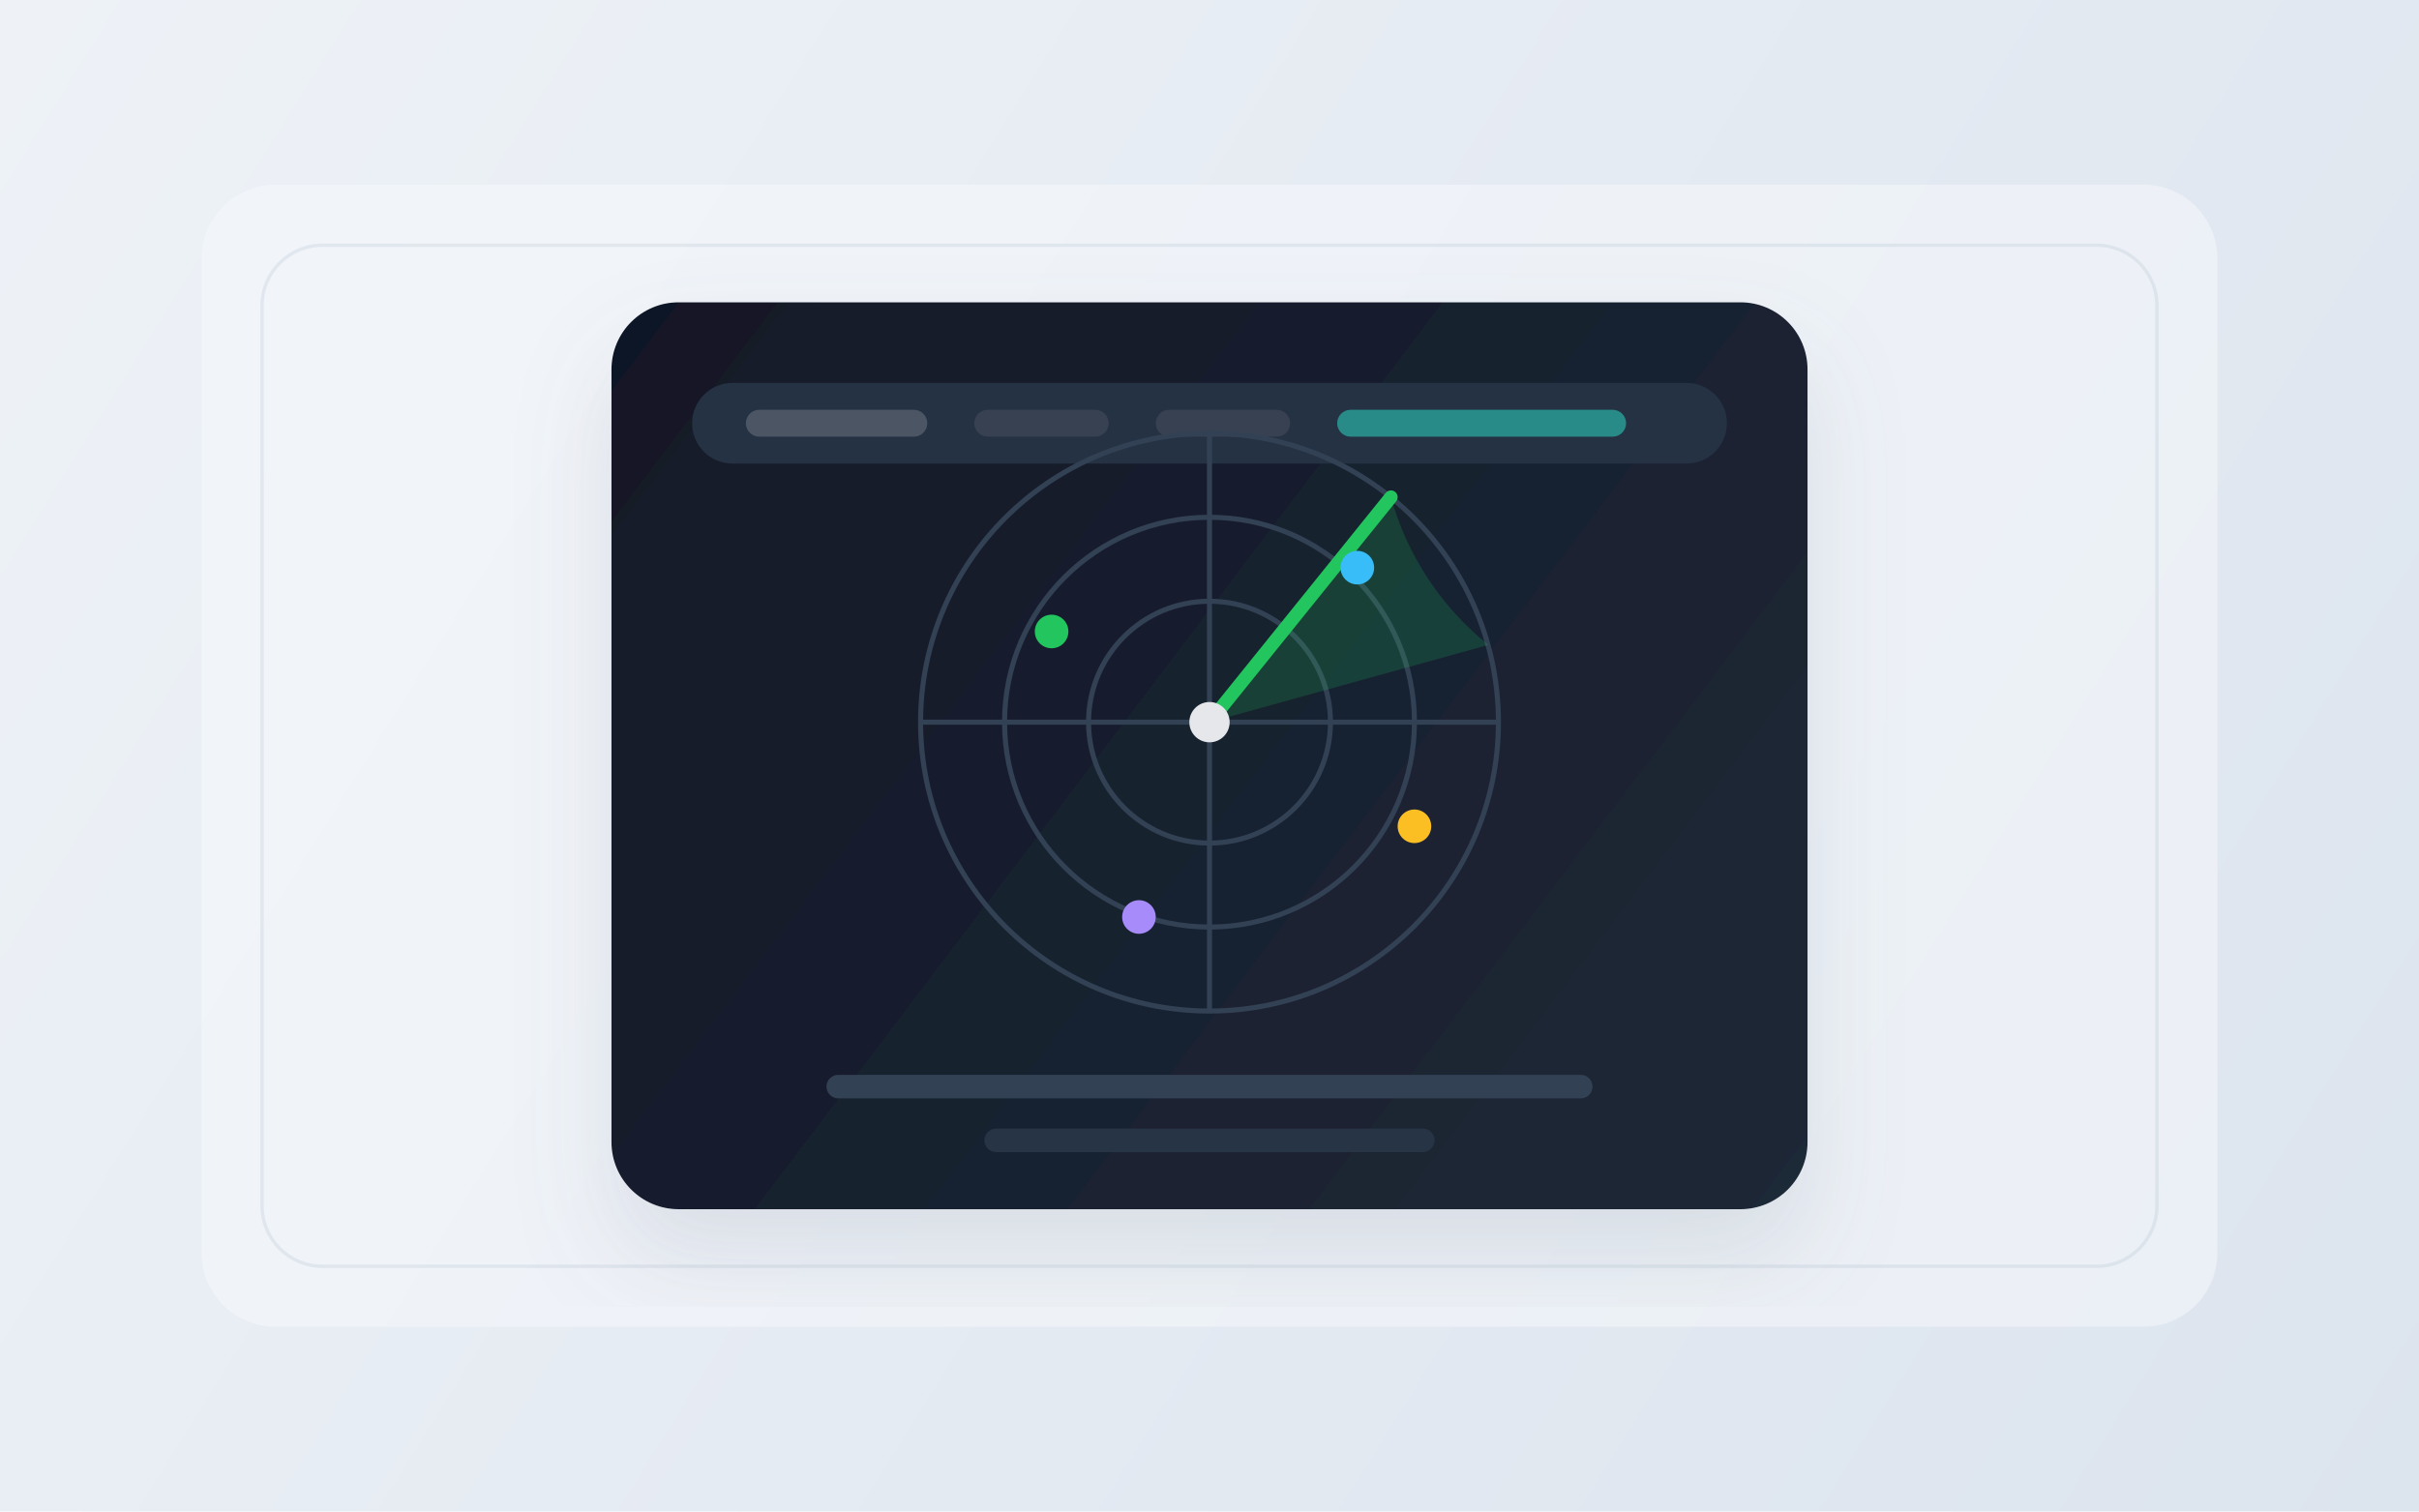
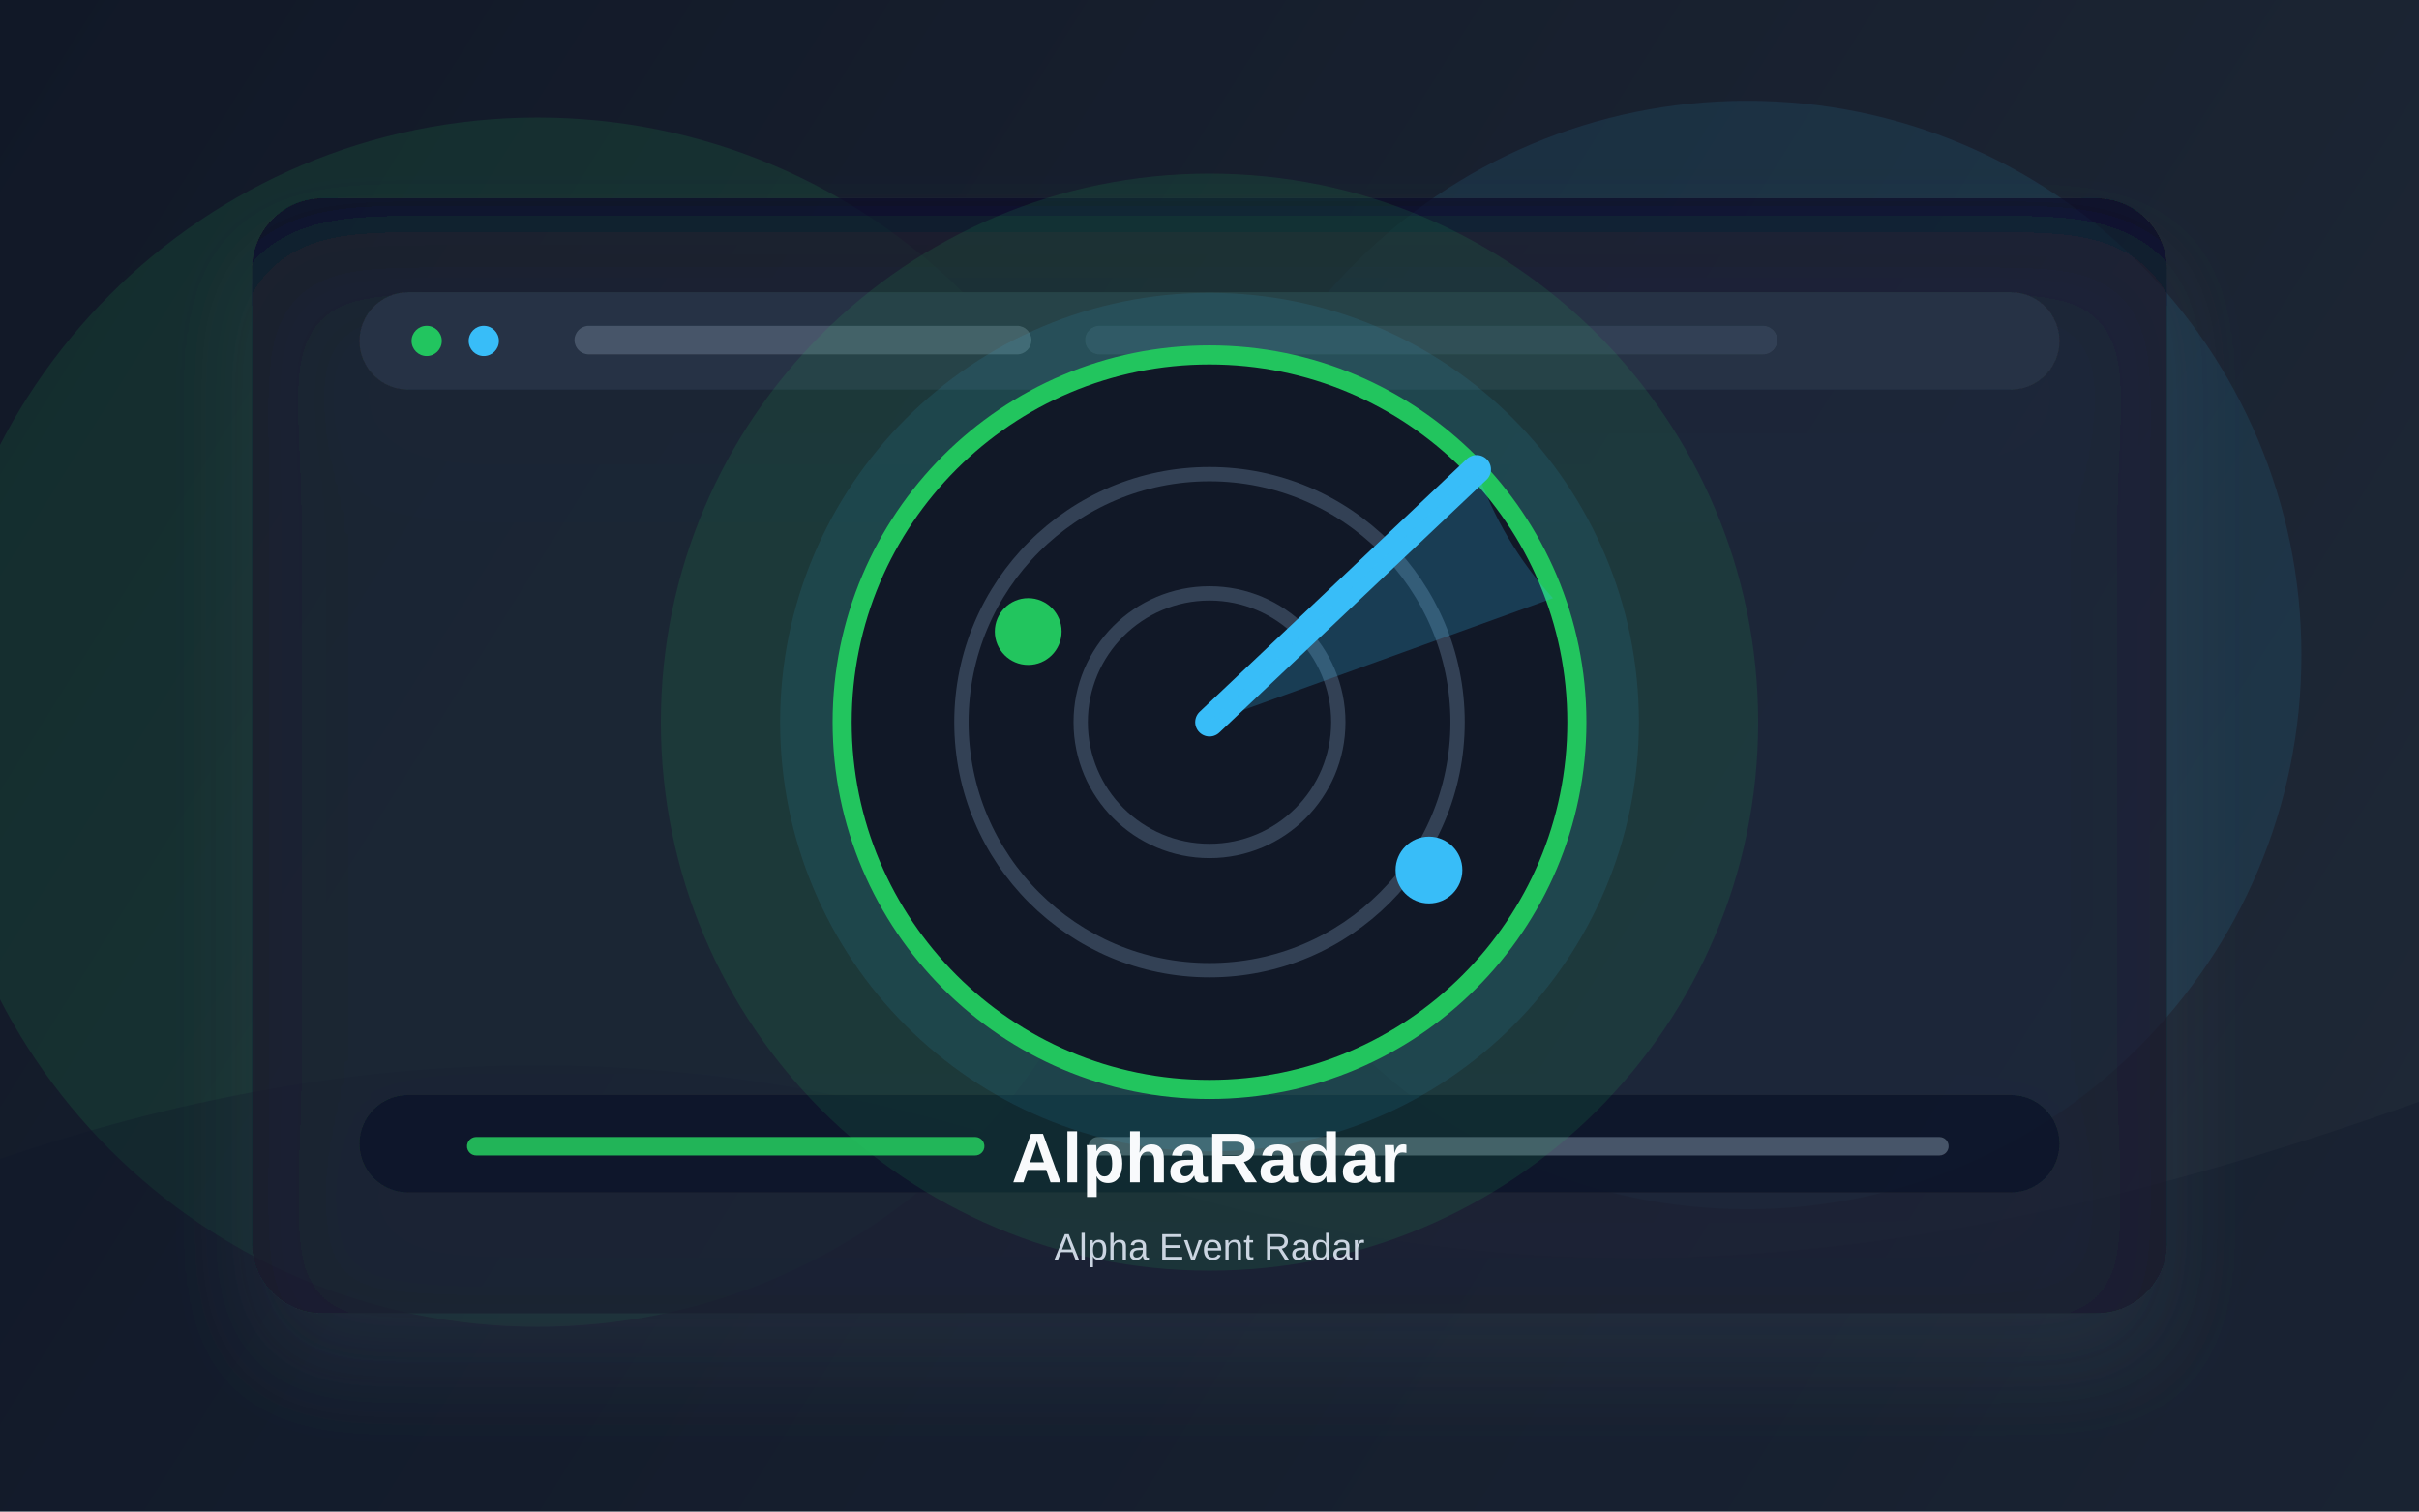
<svg xmlns="http://www.w3.org/2000/svg" width="1440" height="900" viewBox="0 0 1440 900" fill="none">
  <defs>
-     <linearGradient id="bg" x1="0" y1="0" x2="1440" y2="900" gradientUnits="userSpaceOnUse">
-       <stop stop-color="#EEF2F7" />
-       <stop offset="1" stop-color="#DCE4EE" />
+     <linearGradient id="bg-alpha-radar" x1="0" y1="0" x2="1440" y2="900" gradientUnits="userSpaceOnUse">
+       <stop stop-color="#F6F8FB" />
+       <stop offset="1" stop-color="#E2E8F0" />
    </linearGradient>
-     <linearGradient id="panel" x1="364" y1="180" x2="1076" y2="720" gradientUnits="userSpaceOnUse">
+     <linearGradient id="panel-alpha-radar" x1="0" y1="0" x2="1440" y2="900" gradientUnits="userSpaceOnUse">
      <stop stop-color="#111827" />
      <stop offset="1" stop-color="#1F2937" />
    </linearGradient>
-     <linearGradient id="radar" x1="548" y1="258" x2="892" y2="602" gradientUnits="userSpaceOnUse">
-       <stop stop-color="#22C55E" />
-       <stop offset="1" stop-color="#38BDF8" />
-     </linearGradient>
-     <filter id="shadow" x="290" y="122" width="860" height="656" filterUnits="userSpaceOnUse" color-interpolation-filters="sRGB">
-       <feDropShadow dx="0" dy="30" stdDeviation="28" flood-color="#7A8798" flood-opacity="0.18" />
+     <filter id="shadow-alpha-radar" x="-80" y="-80" width="1600" height="1060" filterUnits="userSpaceOnUse" color-interpolation-filters="sRGB">
+       <feDropShadow dx="0" dy="32" stdDeviation="30" flood-color="#64748B" flood-opacity="0.2" />
    </filter>
  </defs>
-   <rect width="1440" height="900" fill="url(#bg)" />
-   <g opacity="0.55">
-     <rect x="120" y="110" width="1200" height="680" rx="44" fill="#F5F8FB" />
-     <rect x="156" y="146" width="1128" height="608" rx="36" stroke="#D9E0E8" stroke-width="2" />
+   <rect width="1440" height="900" fill="url(#panel-alpha-radar)" />
+   <circle cx="320" cy="430" r="360" fill="#22C55E" opacity="0.12" />
+   <circle cx="1040" cy="390" r="330" fill="#38BDF8" opacity="0.1" />
+   <path d="M0 690C236 610 438 622 636 690C862 768 1094 780 1440 656V900H0V690Z" fill="#0F172A" opacity="0.34" />
+   <g filter="url(#shadow-alpha-radar)">
+     <rect x="150" y="118" width="1140" height="664" rx="42" fill="#111827" opacity="0.72" />
+     <rect x="214" y="174" width="1012" height="58" rx="29" fill="#263244" />
+     <circle cx="254" cy="203" r="9" fill="#22C55E" />
+     <circle cx="288" cy="203" r="9" fill="#38BDF8" />
+     <rect x="342" y="194" width="272" height="17" rx="8.5" fill="#475569" />
+     <rect x="646" y="194" width="412" height="17" rx="8.5" fill="#334155" />
+     <rect x="214" y="652" width="1012" height="58" rx="29" fill="#0F172A" opacity="0.84" />
+     <rect x="278" y="677" width="308" height="11" rx="5.5" fill="#22C55E" opacity="0.9" />
+     <rect x="648" y="677" width="512" height="11" rx="5.5" fill="#475569" />
  </g>
-   <g filter="url(#shadow)">
-     <rect x="364" y="180" width="712" height="540" rx="40" fill="url(#panel)" />
+   <g transform="translate(720 430) scale(1.42)">
+     <circle r="230" fill="#22C55E" opacity="0.12" />
+     <circle r="180" fill="#38BDF8" opacity="0.1" />
+     <g>
+       <circle r="154" fill="#111827" stroke="#22C55E" stroke-width="8" />
+       <circle r="104" stroke="#334155" stroke-width="6" />
+       <circle r="54" stroke="#334155" stroke-width="6" />
+       <path d="M0 0L112-106" stroke="#38BDF8" stroke-width="12" stroke-linecap="round" />
+       <path d="M0 0l144-52a154 154 0 0 1-32-54z" fill="#38BDF8" opacity=".22" />
+       <circle cx="-76" cy="-38" r="14" fill="#22C55E" />
+       <circle cx="92" cy="62" r="14" fill="#38BDF8" />
+     </g>
  </g>
-   <rect x="412" y="228" width="616" height="48" rx="24" fill="#243244" />
-   <rect x="444" y="244" width="108" height="16" rx="8" fill="#4B5563" />
-   <rect x="580" y="244" width="80" height="16" rx="8" fill="#374151" />
-   <rect x="688" y="244" width="80" height="16" rx="8" fill="#374151" />
-   <rect x="796" y="244" width="172" height="16" rx="8" fill="#2DD4BF" opacity="0.55" />
-   <g transform="translate(720 430)">
-     <circle r="172" stroke="#334155" stroke-width="3" />
-     <circle r="122" stroke="#334155" stroke-width="3" />
-     <circle r="72" stroke="#334155" stroke-width="3" />
-     <path d="M0 -172V172M-172 0H172" stroke="#334155" stroke-width="3" />
-     <path d="M0 0L108 -134" stroke="url(#radar)" stroke-width="8" stroke-linecap="round" />
-     <path d="M0 0L166 -46A172 172 0 0 1 108 -134Z" fill="url(#radar)" opacity="0.18" />
-     <circle cx="0" cy="0" r="12" fill="#E5E7EB" />
-     <circle cx="-94" cy="-54" r="10" fill="#22C55E" />
-     <circle cx="88" cy="-92" r="10" fill="#38BDF8" />
-     <circle cx="122" cy="62" r="10" fill="#FBBF24" />
-     <circle cx="-42" cy="116" r="10" fill="#A78BFA" />
-   </g>
-   <rect x="492" y="640" width="456" height="14" rx="7" fill="#334155" />
-   <rect x="586" y="672" width="268" height="14" rx="7" fill="#263445" />
+   <text x="720" y="704" text-anchor="middle" fill="#F8FAFC" font-family="Arial, 'Microsoft YaHei', sans-serif" font-size="42" font-weight="700">AlphaRadar</text>
+   <text x="720" y="750" text-anchor="middle" fill="#CBD5E1" font-family="Arial, 'Microsoft YaHei', sans-serif" font-size="22">Alpha Event Radar</text>
</svg>
